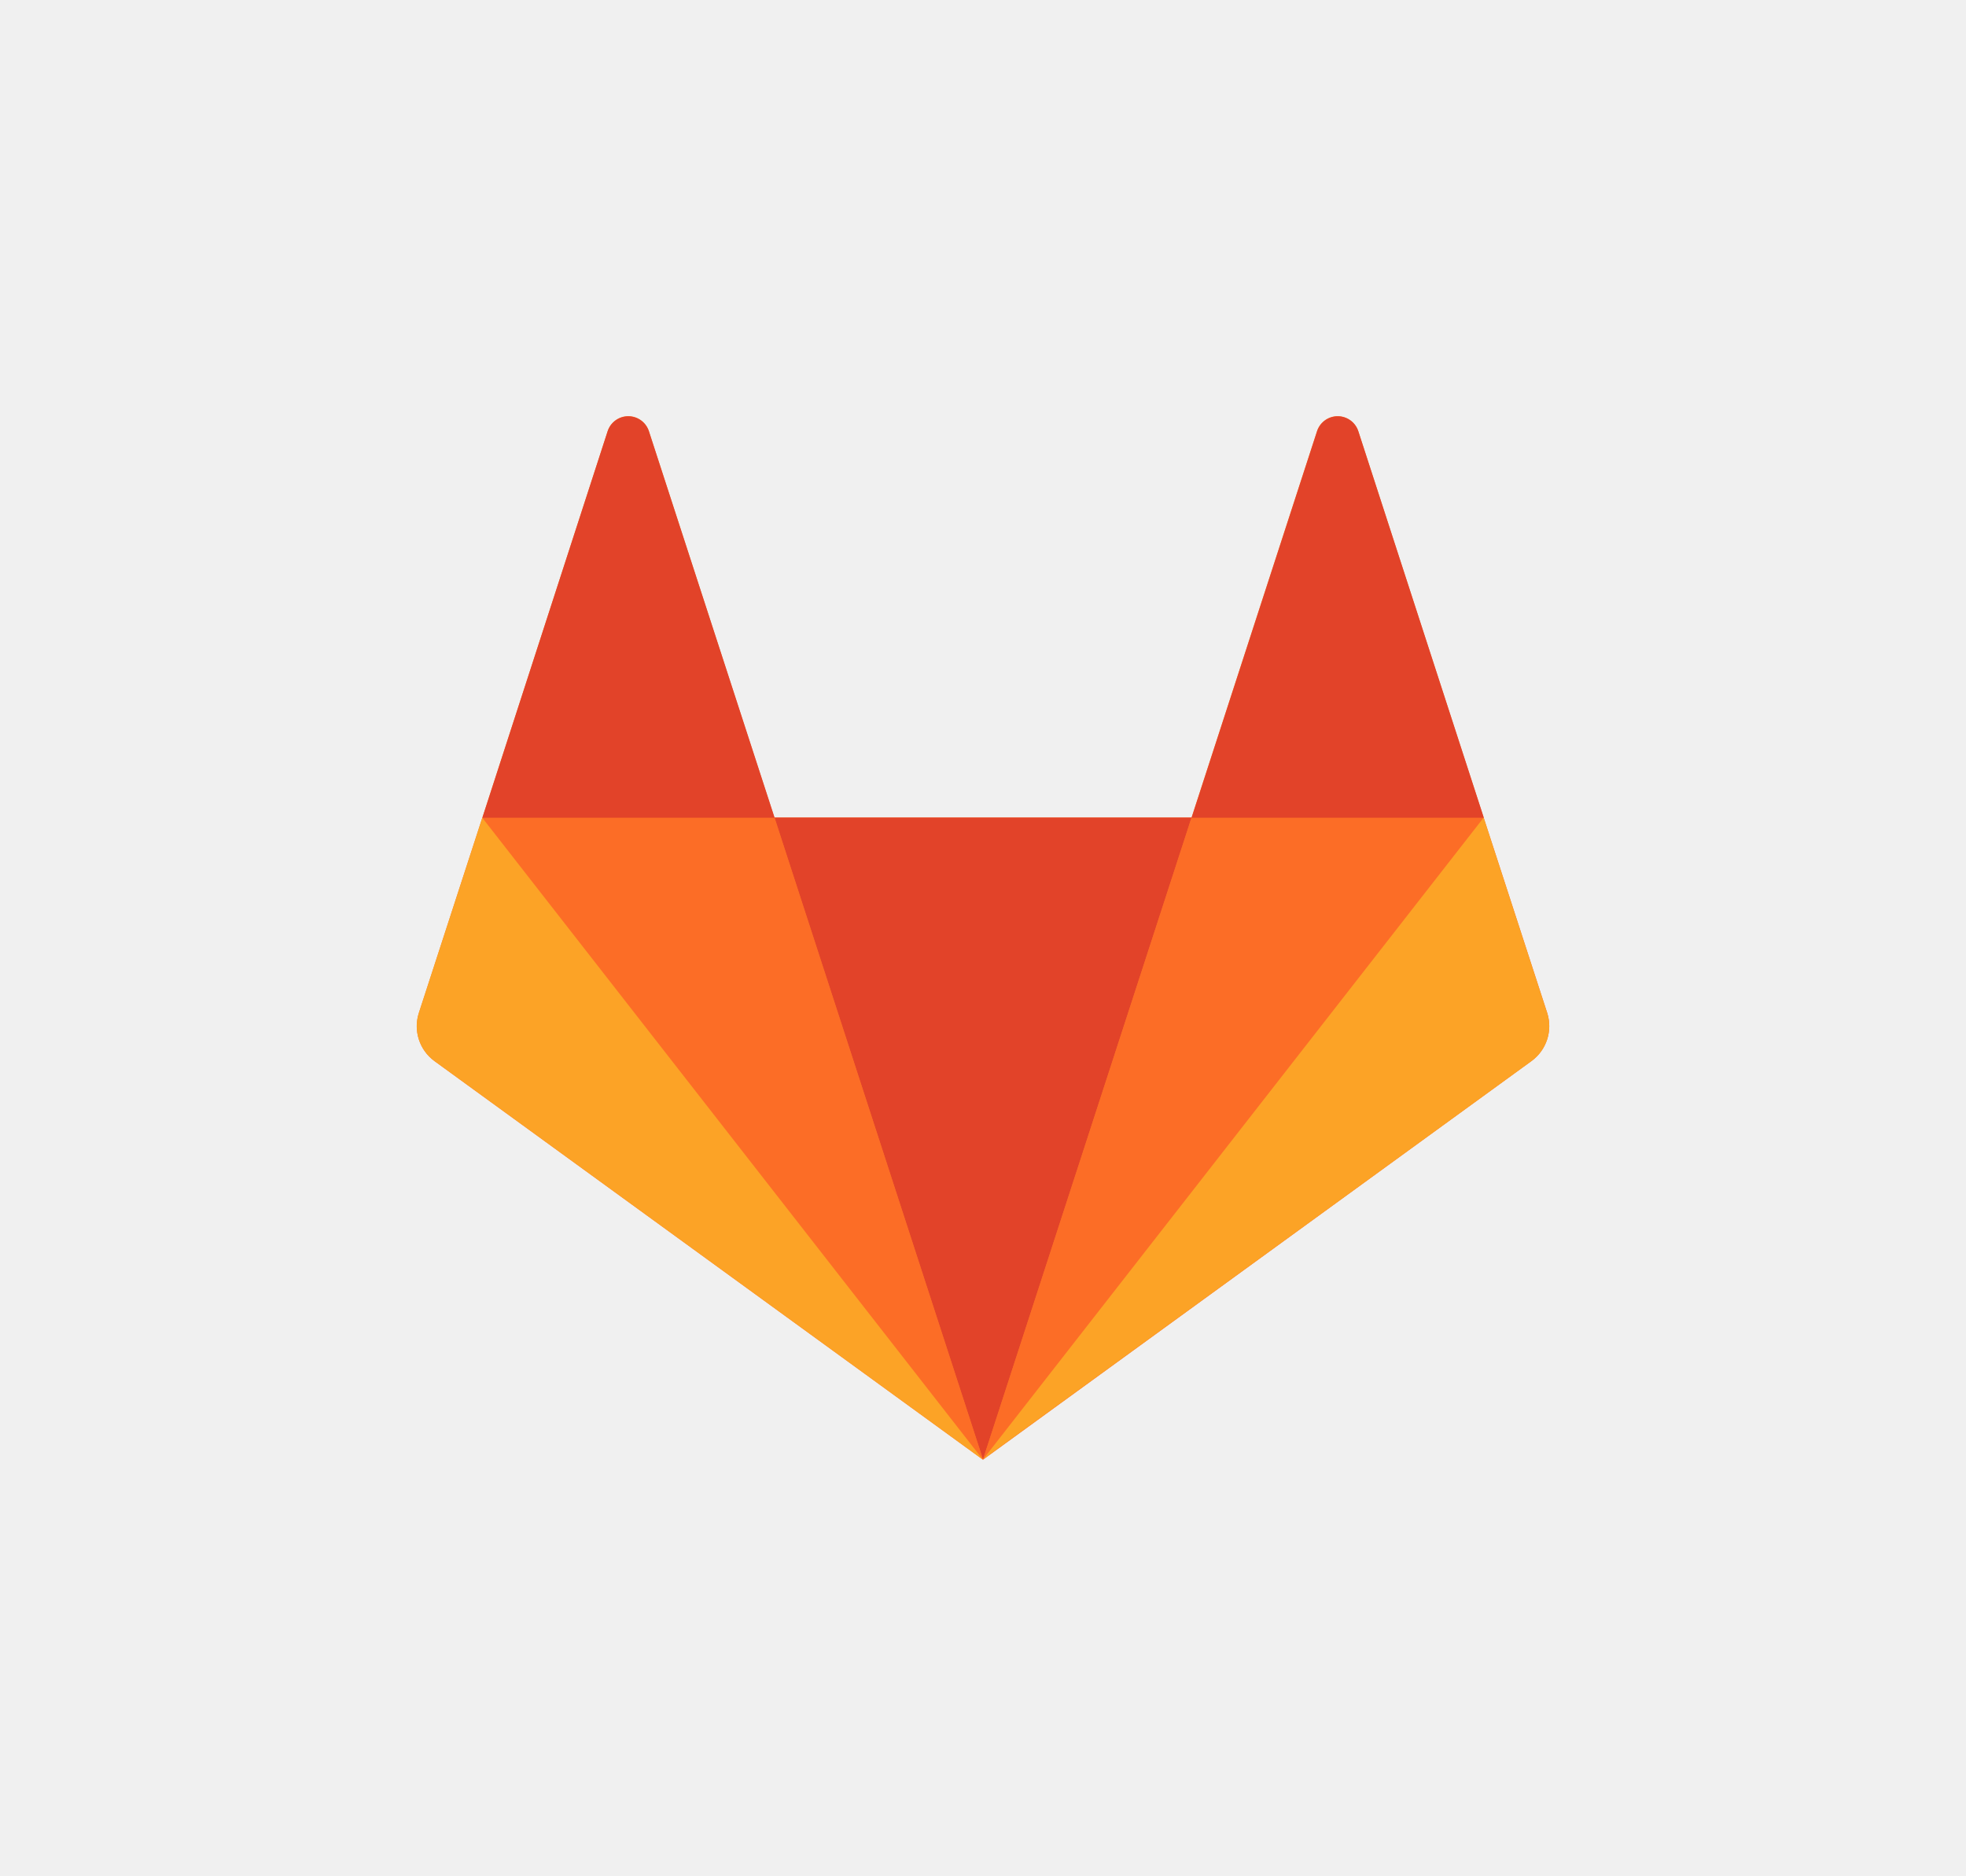
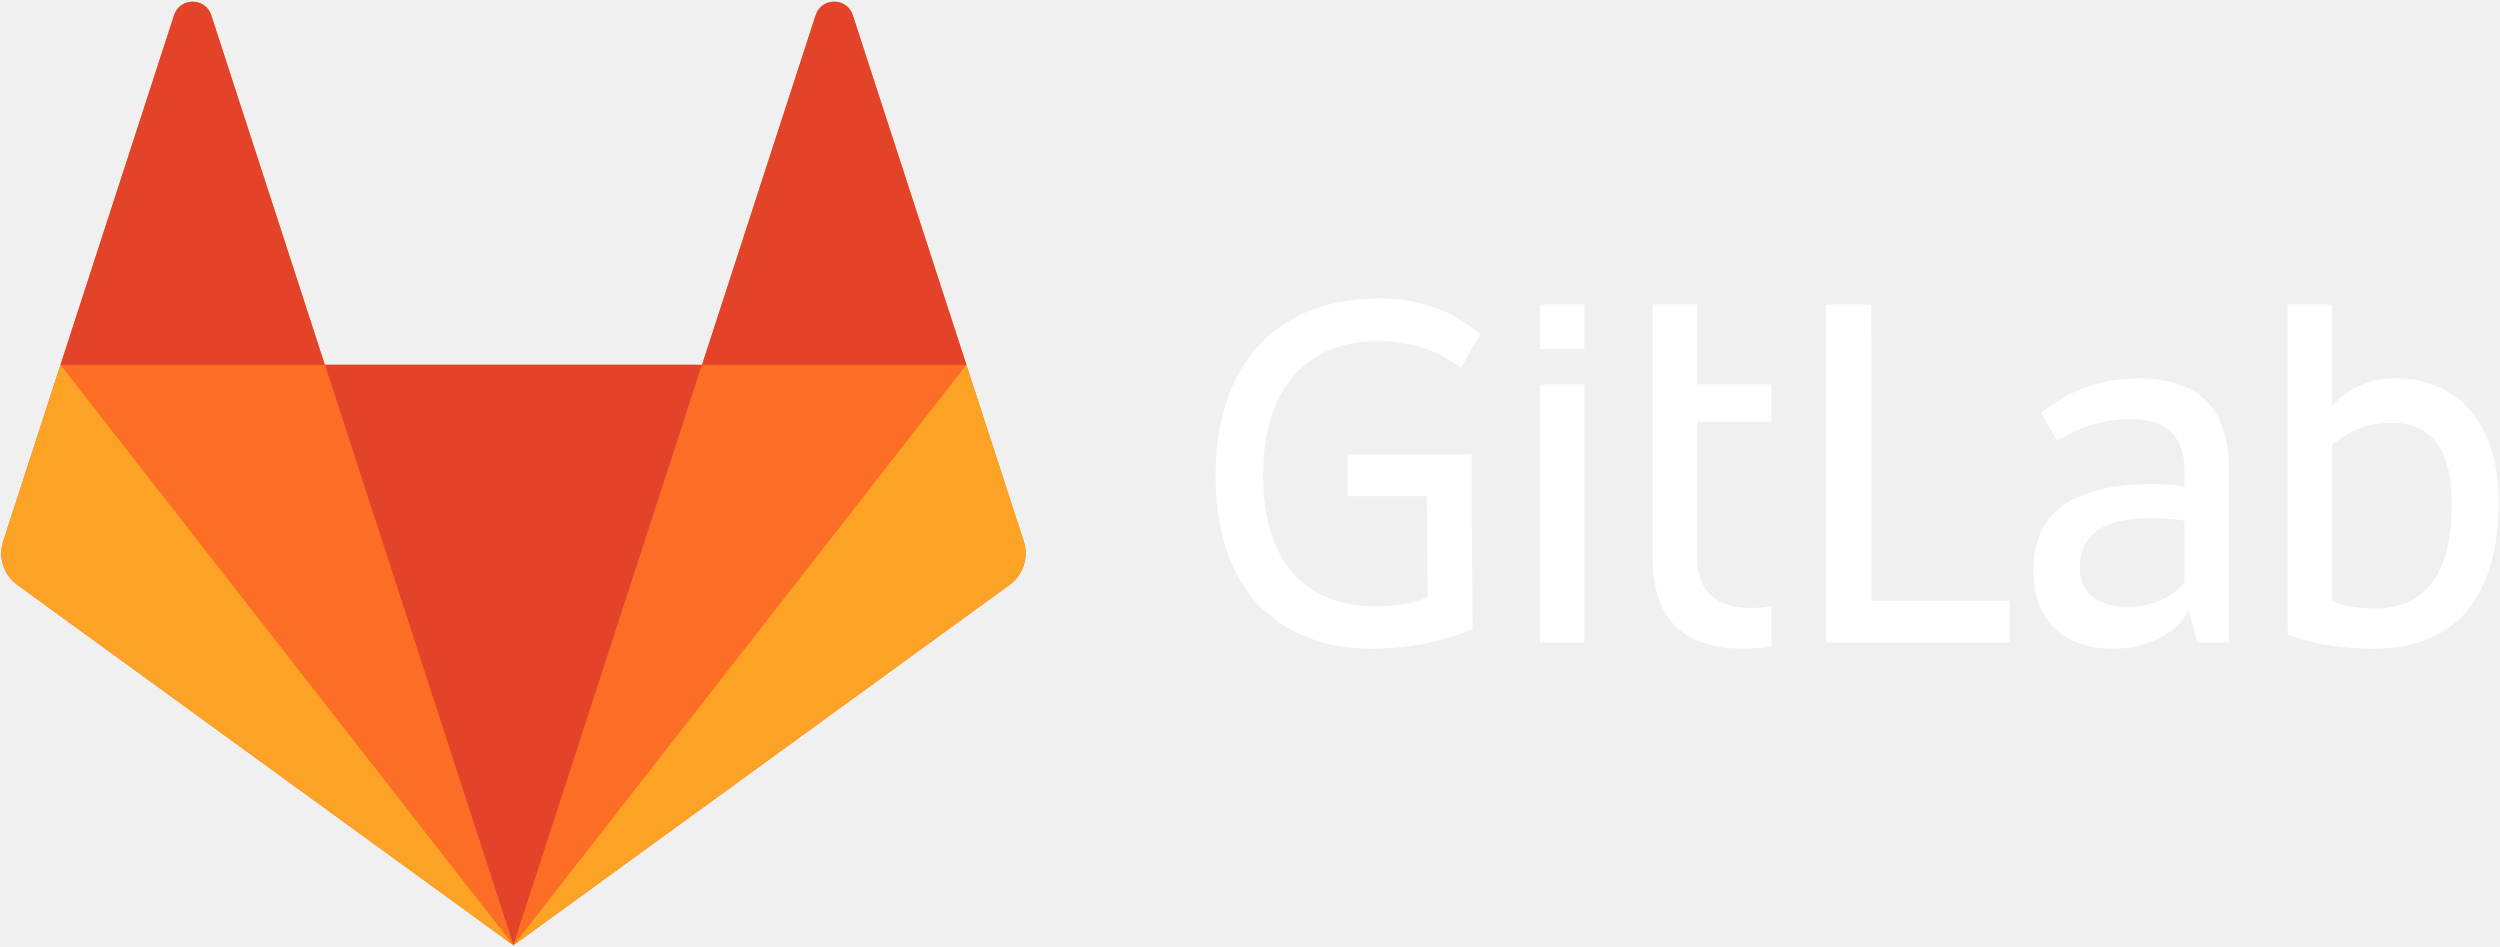
- <svg xmlns="http://www.w3.org/2000/svg" id="logo_art" data-name="logo art" viewBox="0 0 586 559">
+ <svg xmlns="http://www.w3.org/2000/svg" xmlns:xlink="http://www.w3.org/1999/xlink" width="1202px" height="455px" viewBox="0 0 1202 455" version="1.1">
  <defs>
-     <style>.cls-1{fill:#fc6d26;}.cls-2{fill:#e24329;}.cls-3{fill:#fca326;}</style>
+     <path id="path-1" d="M0,1173.333 L2000,1173.333 L2000,0 L0,0 L0,1173.333 L0,1173.333 Z" />
  </defs>
-   <g id="g44">
-     <path id="path46" class="cls-1" d="M461.17,301.83l-18.91-58.12L404.84,128.43a6.47,6.47,0,0,0-12.27,0L355.15,243.64H230.82L193.4,128.43a6.46,6.46,0,0,0-12.26,0L143.78,243.64l-18.91,58.19a12.88,12.88,0,0,0,4.66,14.39L293,435,456.44,316.22a12.9,12.9,0,0,0,4.73-14.39" />
-   </g>
-   <g id="g48">
-     <path id="path50" class="cls-2" d="M293,434.91h0l62.16-191.28H230.87L293,434.91Z" />
-   </g>
-   <g id="g56">
-     <path id="path58" class="cls-1" d="M293,434.91,230.82,243.63h-87L293,434.91Z" />
-   </g>
-   <g id="g64">
-     <path id="path66" class="cls-3" d="M143.75,243.69h0l-18.91,58.12a12.88,12.88,0,0,0,4.66,14.39L293,435,143.75,243.69Z" />
-   </g>
-   <g id="g72">
-     <path id="path74" class="cls-2" d="M143.78,243.69h87.11L193.4,128.49a6.47,6.47,0,0,0-12.27,0l-37.35,115.2Z" />
-   </g>
-   <g id="g76">
-     <path id="path78" class="cls-1" d="M293,434.91l62.16-191.28H442.3L293,434.91Z" />
-   </g>
-   <g id="g80">
-     <path id="path82" class="cls-3" d="M442.24,243.69h0l18.91,58.12a12.85,12.85,0,0,1-4.66,14.39L293,434.91l149.2-191.22Z" />
-   </g>
-   <g id="g84">
-     <path id="path86" class="cls-2" d="M442.28,243.69h-87.1l37.42-115.2a6.46,6.46,0,0,1,12.26,0l37.42,115.2Z" />
+   <g id="Page-1" stroke="none" stroke-width="1" fill="none" fill-rule="evenodd">
+     <g id="gitlab_logo" transform="translate(-439, -360)">
+       <g id="g10" transform="translate(1000, 587.3333) scale(1, -1) translate(-1000, -587.3333) translate(0, 0.3333)">
+         <g id="g12" transform="translate(1316.014, 505.2441)" fill="#ffffff">
+           <path d="M22.667,162.667 L0.836,162.667 L0.905,0.179 L89.22,0.179 L89.22,20.272 L22.736,20.272 L22.667,162.667 L22.667,162.667 Z" id="path14" />
+         </g>
+         <g id="g16">
+           <g id="g18-Clipped">
+             <mask id="mask-2" fill="white">
+               <use xlink:href="#path-1" />
+             </mask>
+             <g id="path22" />
+             <g id="g18" mask="url(#mask-2)">
+               <g transform="translate(438.6667, 358.6667)">
+                 <g id="g24" stroke-width="1" fill="none" transform="translate(977.3274, 143.2844)">
+                   <path d="M73.333,32 C67.876,26.295 58.697,20.588 46.293,20.588 C29.672,20.588 22.975,28.775 22.975,39.443 C22.975,55.567 34.137,63.257 57.953,63.257 C62.419,63.257 69.612,62.761 73.333,62.017 L73.333,32 L73.333,32 Z M50.759,130.485 C33.129,130.485 16.96,124.236 4.343,113.833 L12.059,100.468 C20.989,105.677 31.905,110.888 47.533,110.888 C65.395,110.888 73.333,101.708 73.333,86.328 L73.333,78.389 C69.86,79.133 62.667,79.631 58.201,79.631 C19.997,79.631 0.648,66.235 0.648,38.201 C0.648,13.147 16.028,0.495 39.347,0.495 C55.055,0.495 70.108,7.689 75.317,19.348 L79.287,3.472 L94.668,3.472 L94.668,86.576 C94.668,112.872 83.256,130.485 50.759,130.485 L50.759,130.485 Z" id="path26" fill="#ffffff" />
+                 </g>
+                 <g id="g28" stroke-width="1" fill="none" transform="translate(1099.767, 143.1289)">
+                   <path d="M42.667,20 C34.48,20 27.285,20.992 21.828,23.473 L21.828,90.825 L21.828,98.639 C29.271,104.841 38.449,109.307 50.109,109.307 C71.195,109.307 79.381,94.423 79.381,70.359 C79.381,36.125 66.233,20 42.667,20 M51.841,130.641 C32.331,130.641 21.828,117.368 21.828,117.368 L21.828,138.331 L21.759,166.115 L11.916,166.115 L0.425,166.115 L0.495,7.596 C11.161,3.131 25.797,0.651 41.675,0.651 C82.359,0.651 101.956,26.697 101.956,71.599 C101.956,107.073 83.843,130.641 51.841,130.641" id="path30" fill="#ffffff" />
+                 </g>
+                 <g id="g32" stroke-width="1" fill="none" transform="translate(584.0421, 143.6308)">
+                   <path d="M78.667,148 C98.016,148 110.42,141.551 118.607,135.1 L127.988,151.351 C115.201,162.564 98.003,168.591 79.659,168.591 C33.269,168.591 0.772,140.309 0.772,83.253 C0.772,23.467 35.831,0.148 75.937,0.148 C96.032,0.148 113.149,4.861 124.312,9.575 L123.855,73.453 L123.855,80.989 L123.855,93.548 L64.317,93.548 L64.317,73.453 L102.272,73.453 L102.729,24.956 C97.768,22.475 89.085,20.491 77.427,20.491 C45.177,20.491 23.595,40.777 23.595,83.501 C23.595,126.913 45.921,148 78.667,148" id="path34" fill="#ffffff" />
+                 </g>
+                 <g id="g36" stroke-width="1" fill="none" transform="translate(793.569, 142.5775)">
+                   <path d="M22.667,166.667 L1.332,166.667 L1.401,139.379 L1.401,128.215 L1.401,121.708 L1.401,110.353 L1.401,45.359 L1.401,45.111 C1.401,18.815 12.813,1.201 45.311,1.201 C49.8,1.201 54.193,1.609 58.459,2.384 L58.459,21.543 C55.371,21.069 52.075,20.8 48.536,20.8 C30.675,20.8 22.736,29.979 22.736,45.359 L22.736,110.353 L58.459,110.353 L58.459,128.215 L22.736,128.215 L22.667,166.667 L22.667,166.667 Z" id="path38" fill="#ffffff" />
+                 </g>
+                 <path d="M740.767,146.756 L762.101,146.756 L762.101,270.793 L740.767,270.793 L740.767,146.756 L740.767,146.756 Z" id="path40" fill="#ffffff" />
+                 <path d="M740.767,287.909 L762.101,287.909 L762.101,309.244 L740.767,309.244 L740.767,287.909 L740.767,287.909 Z" id="path42" fill="#ffffff" />
+                 <g id="g44" stroke-width="1" fill="none" transform="translate(0.532, 0.774933)">
+                   <path d="M492,194.667 L464.441,279.481 L409.824,447.579 C407.015,456.227 394.779,456.227 391.968,447.579 L337.349,279.481 L155.983,279.481 L101.363,447.579 C98.553,456.227 86.317,456.227 83.507,447.579 L28.889,279.481 L1.332,194.667 C-1.183,186.931 1.572,178.456 8.152,173.675 L246.665,0.385 L485.18,173.675 C491.76,178.456 494.513,186.931 492,194.667" id="path46" fill="#FC6D26" />
+                 </g>
+                 <g id="g48" stroke-width="1" fill="none" transform="translate(155.1979, 1.160267)">
+                   <path d="M92,0 L92,0 L182.684,279.096 L1.316,279.096 L92,0 L92,0 Z" id="path50" fill="#E24329" />
+                 </g>
+                 <g id="g52" stroke-width="1" fill="none" transform="translate(247.1979, 1.160267)">
+                   <g id="path54" />
+                 </g>
+                 <g id="g56" stroke-width="1" fill="none" transform="translate(28.5312, 1.1608)">
+                   <path d="M218.667,0 L127.983,279.095 L0.891,279.095 L218.667,0 L218.667,0 Z" id="path58" fill="#FC6D26" />
+                 </g>
+                 <g id="g60" stroke-width="1" fill="none" transform="translate(247.1979, 1.1608)">
+                   <g id="path62" />
+                 </g>
+                 <g id="g64" stroke-width="1" fill="none" transform="translate(0.088533, 0.255867)">
+                   <path d="M29.333,280 L29.333,280 L1.775,195.185 C-0.739,187.449 2.015,178.975 8.596,174.195 L247.109,0.905 L29.333,280 L29.333,280 Z" id="path66" fill="#FCA326" />
+                 </g>
+                 <g id="g68" stroke-width="1" fill="none" transform="translate(247.1979, 1.160267)">
+                   <g id="path70" />
+                 </g>
+                 <g id="g72" stroke-width="1" fill="none" transform="translate(29.42187, 280.2556)">
+                   <path d="M0,0 L127.092,0 L72.473,168.097 C69.663,176.747 57.427,176.747 54.617,168.097 L0,0 L0,0 Z" id="path74" fill="#E24329" />
+                 </g>
+                 <g id="g76" stroke-width="1" fill="none" transform="translate(247.1979, 1.1608)">
+                   <path d="M0,0 L90.684,279.095 L217.776,279.095 L0,0 L0,0 Z" id="path78" fill="#FC6D26" />
+                 </g>
+                 <g id="g80" stroke-width="1" fill="none" transform="translate(246.3071, 0.255867)">
+                   <path d="M218.667,280 L218.667,280 L246.225,195.185 C248.739,187.449 245.985,178.975 239.404,174.195 L0.891,0.905 L218.667,280 L218.667,280 Z" id="path82" fill="#FCA326" />
+                 </g>
+                 <g id="g84" stroke-width="1" fill="none" transform="translate(336.9737, 280.2556)">
+                   <path d="M128,0 L0.908,0 L55.527,168.097 C58.337,176.747 70.573,176.747 73.383,168.097 L128,0 L128,0 Z" id="path86" fill="#E24329" />
+                 </g>
+               </g>
+             </g>
+           </g>
+         </g>
+       </g>
+     </g>
  </g>
</svg>
